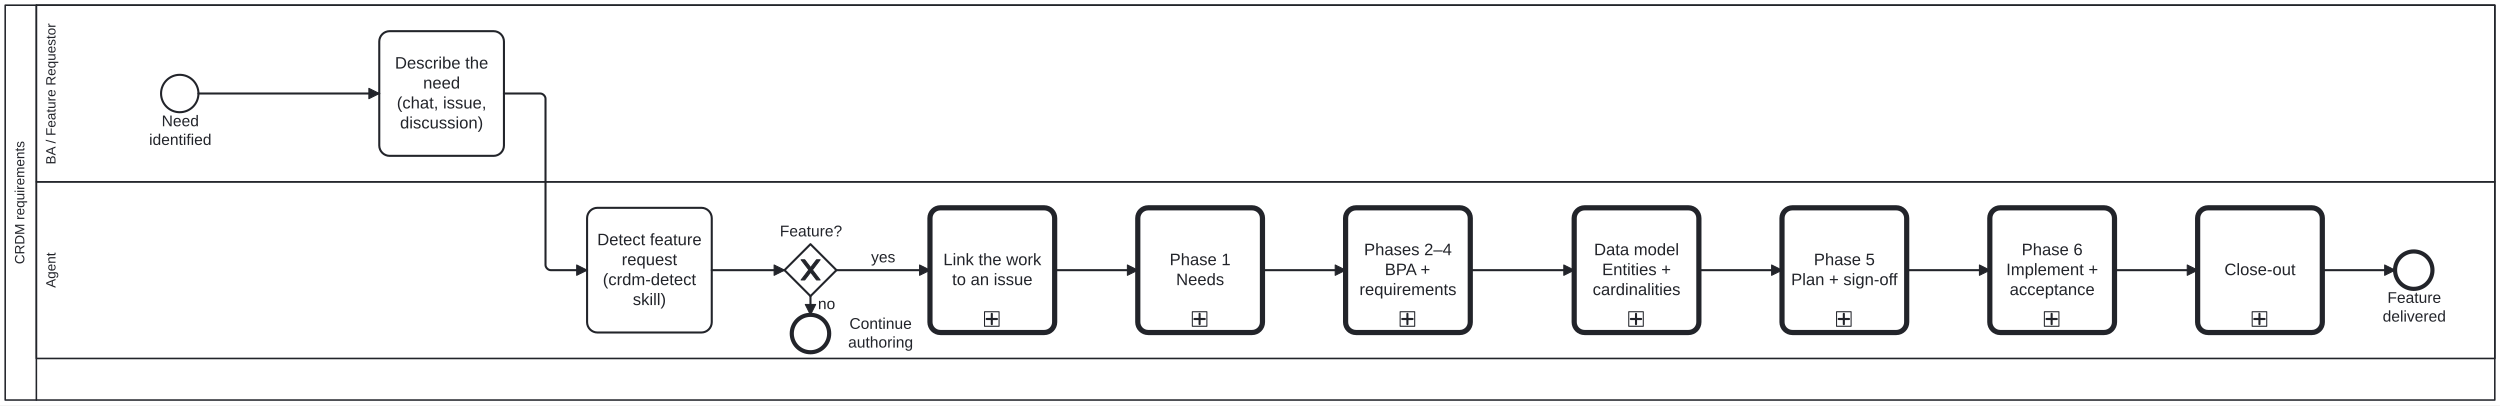
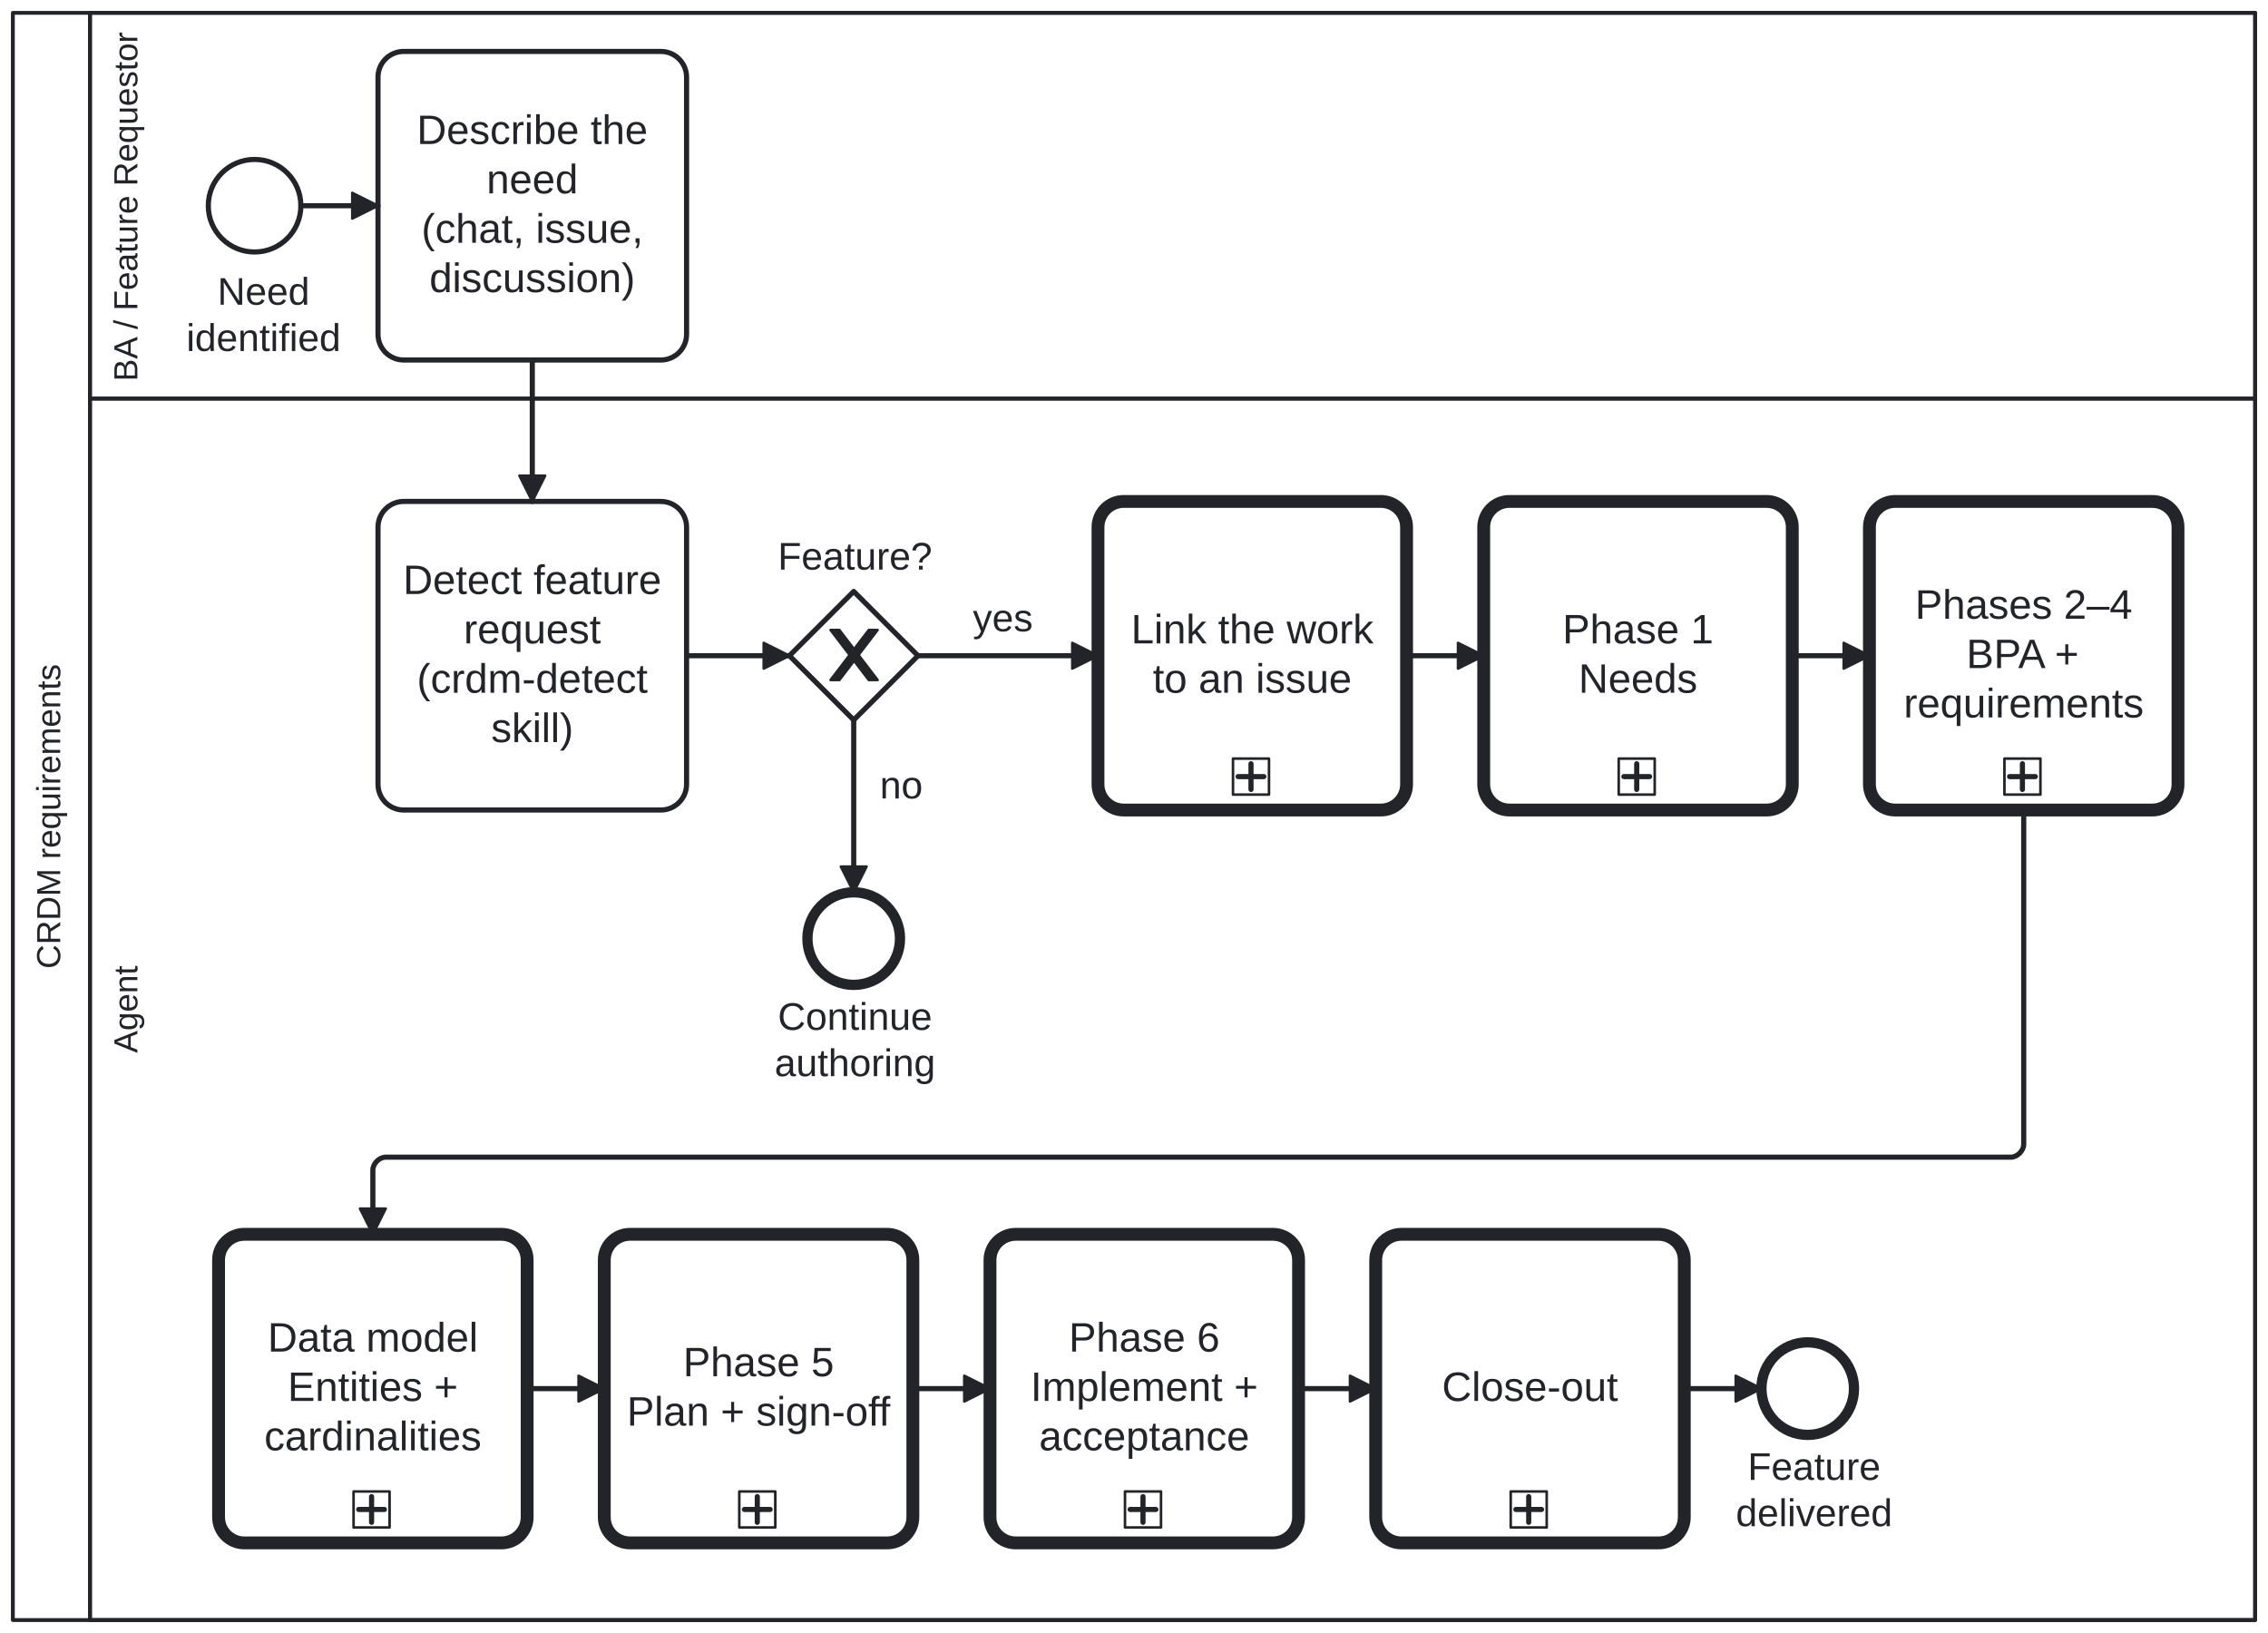
- <svg xmlns="http://www.w3.org/2000/svg" width="100%" style="max-width:100%;height:auto" viewBox="155 75 2406 390" version="1.1">
-   <rect x="155" y="75" width="2406" height="390" fill="#ffffff" />
+ <svg xmlns="http://www.w3.org/2000/svg" width="100%" style="max-width:100%;height:auto" viewBox="155 75 882 635" version="1.1">
+   <rect x="155" y="75" width="882" height="635" fill="#ffffff" />
  <g class="djs-group">
    <g class="djs-element djs-shape" data-element-id="Participant_Process_CRDM" style="display: block;" transform="matrix(1 0 0 1 160 80)">
      <g class="djs-visual">
-         <rect x="0" y="0" width="2396" height="380" rx="0" ry="0" style="stroke-linecap: round; stroke-linejoin: round; stroke: rgb(34, 36, 42); stroke-width: 1.5px; fill: white; fill-opacity: 0.95;" />
-         <path style="fill: none; stroke-linecap: round; stroke-linejoin: round; stroke: rgb(34, 36, 42); stroke-width: 1.5px;" d="M30,0L30,380" />
-         <text lineHeight="1.05" class="djs-label" transform="matrix(-1.83697e-16 -1 1 -1.83697e-16 0 380)" style="font-family: Arial, sans-serif; font-size: 13px; font-weight: normal; fill: rgb(34, 36, 42);">
-           <tspan x="130.764" y="18.413">CRDM requirements</tspan>
+         <rect x="0" y="0" width="872" height="625" rx="0" ry="0" style="stroke-linecap: round; stroke-linejoin: round; stroke: rgb(34, 36, 42); stroke-width: 1.5px; fill: white; fill-opacity: 0.95;" />
+         <path style="fill: none; stroke-linecap: round; stroke-linejoin: round; stroke: rgb(34, 36, 42); stroke-width: 1.5px;" d="M30,0L30,625" />
+         <text lineHeight="1.05" class="djs-label" transform="matrix(-1.83697e-16 -1 1 -1.83697e-16 0 625)" style="font-family: Arial, sans-serif; font-size: 13px; font-weight: normal; fill: rgb(34, 36, 42);">
+           <tspan x="253.264" y="18.413">CRDM requirements</tspan>
        </text>
      </g>
-       <rect class="djs-hit djs-hit-all" x="0" y="0" width="2396" height="380" style="fill: none; stroke-opacity: 0; stroke: white; stroke-width: 15px;" />
+       <rect class="djs-hit djs-hit-all" x="0" y="0" width="872" height="625" style="fill: none; stroke-opacity: 0; stroke: white; stroke-width: 15px;" />
    </g>
    <g class="djs-children">
      <g class="djs-group">
-         <g class="djs-element djs-shape" data-element-id="Lane_Agent" style="display: block;" transform="matrix(1 0 0 1 190 250)">
-           <g class="djs-visual">
-             <rect x="0" y="0" width="2366" height="170" rx="0" ry="0" style="stroke-linecap: round; stroke-linejoin: round; stroke: rgb(34, 36, 42); stroke-width: 1.5px; fill: white; fill-opacity: 0.25;" />
-             <text lineHeight="1.05" class="djs-label" transform="matrix(-1.83697e-16 -1 1 -1.83697e-16 0 170)" style="font-family: Arial, sans-serif; font-size: 13px; font-weight: normal; fill: rgb(34, 36, 42);">
-               <tspan x="68.014" y="18.413">Agent</tspan>
-             </text>
-           </g>
-           <rect class="djs-hit djs-hit-all" x="0" y="0" width="2366" height="170" style="fill: none; stroke-opacity: 0; stroke: white; stroke-width: 15px;" />
+         <g class="djs-element djs-shape" data-element-id="Lane_Agent" style="display: block;" transform="matrix(1 0 0 1 190 230)">
+           <g class="djs-visual">
+             <rect x="0" y="0" width="842" height="475" rx="0" ry="0" style="stroke-linecap: round; stroke-linejoin: round; stroke: rgb(34, 36, 42); stroke-width: 1.5px; fill: white; fill-opacity: 0.25;" />
+             <text lineHeight="1.05" class="djs-label" transform="matrix(-1.83697e-16 -1 1 -1.83697e-16 0 475)" style="font-family: Arial, sans-serif; font-size: 13px; font-weight: normal; fill: rgb(34, 36, 42);">
+               <tspan x="220.514" y="18.413">Agent</tspan>
+             </text>
+           </g>
+           <rect class="djs-hit djs-hit-all" x="0" y="0" width="842" height="475" style="fill: none; stroke-opacity: 0; stroke: white; stroke-width: 15px;" />
        </g>
      </g>
      <g class="djs-group">
        <g class="djs-element djs-shape" data-element-id="Lane_BA" style="display: block;" transform="matrix(1 0 0 1 190 80)">
          <g class="djs-visual">
-             <rect x="0" y="0" width="2366" height="170" rx="0" ry="0" style="stroke-linecap: round; stroke-linejoin: round; stroke: rgb(34, 36, 42); stroke-width: 1.5px; fill: white; fill-opacity: 0.25;" />
-             <text lineHeight="1.05" class="djs-label" transform="matrix(-1.83697e-16 -1 1 -1.83697e-16 0 170)" style="font-family: Arial, sans-serif; font-size: 13px; font-weight: normal; fill: rgb(34, 36, 42);">
-               <tspan x="16.715" y="18.413">BA / Feature Requestor</tspan>
-             </text>
-           </g>
-           <rect class="djs-hit djs-hit-all" x="0" y="0" width="2366" height="170" style="fill: none; stroke-opacity: 0; stroke: white; stroke-width: 15px;" />
-         </g>
-       </g>
-       <g class="djs-group">
-         <g class="djs-element djs-shape" data-element-id="Start_BA" style="display: block;" transform="matrix(1 0 0 1 310 147)">
+             <rect x="0" y="0" width="842" height="150" rx="0" ry="0" style="stroke-linecap: round; stroke-linejoin: round; stroke: rgb(34, 36, 42); stroke-width: 1.5px; fill: white; fill-opacity: 0.25;" />
+             <text lineHeight="1.05" class="djs-label" transform="matrix(-1.83697e-16 -1 1 -1.83697e-16 0 150)" style="font-family: Arial, sans-serif; font-size: 13px; font-weight: normal; fill: rgb(34, 36, 42);">
+               <tspan x="6.715" y="18.413">BA / Feature Requestor</tspan>
+             </text>
+           </g>
+           <rect class="djs-hit djs-hit-all" x="0" y="0" width="842" height="150" style="fill: none; stroke-opacity: 0; stroke: white; stroke-width: 15px;" />
+         </g>
+       </g>
+       <g class="djs-group">
+         <g class="djs-element djs-shape" data-element-id="Start_BA" style="display: block;" transform="matrix(1 0 0 1 236 137)">
          <g class="djs-visual">
            <circle cx="18" cy="18" r="18" style="stroke-linecap: round; stroke-linejoin: round; stroke: rgb(34, 36, 42); stroke-width: 2px; fill: white; fill-opacity: 0.95;" />
          </g>
          <rect class="djs-hit djs-hit-all" x="0" y="0" width="36" height="36" style="fill: none; stroke-opacity: 0; stroke: white; stroke-width: 15px;" />
        </g>
      </g>
      <g class="djs-group">
-         <g class="djs-element djs-shape" data-element-id="Start_BA_label" style="display: block;" transform="matrix(1 0 0 1 298 183)">
+         <g class="djs-element djs-shape" data-element-id="Start_BA_label" style="display: block;" transform="matrix(1 0 0 1 227 180)">
          <g class="djs-visual">
            <text lineHeight="1.2" class="djs-label" style="font-family: Arial, sans-serif; font-size: 15px; font-weight: normal; fill: rgb(34, 36, 42);">
              <tspan x="12.57" y="13.5">Need </tspan>
              <tspan x="0.478" y="31.5">identified</tspan>
            </text>
          </g>
          <rect class="djs-hit djs-hit-all" x="0" y="0" width="61" height="36" style="fill: none; stroke-opacity: 0; stroke: white; stroke-width: 15px;" />
        </g>
      </g>
      <g class="djs-group">
-         <g class="djs-element djs-shape" data-element-id="BA_Submit" style="display: block;" transform="matrix(1 0 0 1 520 105)">
+         <g class="djs-element djs-shape" data-element-id="BA_Submit" style="display: block;" transform="matrix(1 0 0 1 302 95)">
          <g class="djs-visual">
            <rect x="0" y="0" width="120" height="120" rx="10" ry="10" style="stroke-linecap: round; stroke-linejoin: round; stroke: rgb(34, 36, 42); stroke-width: 2px; fill: white; fill-opacity: 0.95;" />
            <text lineHeight="1.2" class="djs-label" style="font-family: Arial, sans-serif; font-size: 16px; font-weight: normal; fill: rgb(34, 36, 42);">
              <tspan x="15.09" y="36">Describe the </tspan>
              <tspan x="42.203" y="55.2">need</tspan>
              <tspan x="16.871" y="74.4">(chat, issue, </tspan>
              <tspan x="19.984" y="93.6">discussion)</tspan>
            </text>
          </g>
          <rect class="djs-hit djs-hit-all" x="0" y="0" width="120" height="120" style="fill: none; stroke-opacity: 0; stroke: white; stroke-width: 15px;" />
        </g>
      </g>
      <g class="djs-group">
-         <g class="djs-element djs-shape" data-element-id="A_Detect" style="display: block;" transform="matrix(1 0 0 1 720 275)">
+         <g class="djs-element djs-shape" data-element-id="A_Detect" style="display: block;" transform="matrix(1 0 0 1 302 270)">
          <g class="djs-visual">
            <rect x="0" y="0" width="120" height="120" rx="10" ry="10" style="stroke-linecap: round; stroke-linejoin: round; stroke: rgb(34, 36, 42); stroke-width: 2px; fill: white; fill-opacity: 0.95;" />
            <text lineHeight="1.2" class="djs-label" style="font-family: Arial, sans-serif; font-size: 16px; font-weight: normal; fill: rgb(34, 36, 42);">
              <tspan x="9.75" y="36">Detect feature</tspan>
              <tspan x="33.316" y="55.2">request</tspan>
              <tspan x="15.102" y="74.4">(crdm-detect </tspan>
              <tspan x="44.004" y="93.6">skill)</tspan>
            </text>
          </g>
          <rect class="djs-hit djs-hit-all" x="0" y="0" width="120" height="120" style="fill: none; stroke-opacity: 0; stroke: white; stroke-width: 15px;" />
        </g>
      </g>
      <g class="djs-group">
-         <g class="djs-element djs-shape" data-element-id="GW_Feature" style="display: block;" transform="matrix(1 0 0 1 910 310)">
+         <g class="djs-element djs-shape" data-element-id="GW_Feature" style="display: block;" transform="matrix(1 0 0 1 462 305)">
          <g class="djs-visual">
            <polygon points="25,0 50,25 25,50 0,25" style="stroke-linecap: round; stroke-linejoin: round; stroke: rgb(34, 36, 42); stroke-width: 2px; fill: white; fill-opacity: 0.95;" />
            <path d="m 16,15 7.429,9.714 -7.429,9.714 3.429,0 5.714,-7.464 5.714,7.464 3.429,0 -7.429,-9.714 7.429,-9.714 -3.429,0 -5.714,7.464 -5.714,-7.464 -3.429,0 z" style="fill: rgb(34, 36, 42); stroke-linecap: round; stroke-linejoin: round; stroke: rgb(34, 36, 42); stroke-width: 1px;" />
          </g>
          <rect class="djs-hit djs-hit-all" x="0" y="0" width="50" height="50" style="fill: none; stroke-opacity: 0; stroke: white; stroke-width: 15px;" />
        </g>
      </g>
      <g class="djs-group">
-         <g class="djs-element djs-shape" data-element-id="GW_Feature_label" style="display: block;" transform="matrix(1 0 0 1 905 289)">
+         <g class="djs-element djs-shape" data-element-id="GW_Feature_label" style="display: block;" transform="matrix(1 0 0 1 457 283)">
          <g class="djs-visual">
            <text lineHeight="1.2" class="djs-label" style="font-family: Arial, sans-serif; font-size: 15px; font-weight: normal; fill: rgb(34, 36, 42);">
              <tspan x="0.482" y="13.5">Feature?</tspan>
            </text>
          </g>
          <rect class="djs-hit djs-hit-all" x="0" y="0" width="61" height="18" style="fill: none; stroke-opacity: 0; stroke: white; stroke-width: 15px;" />
        </g>
      </g>
      <g class="djs-group">
-         <g class="djs-element djs-shape" data-element-id="End_Content" style="display: block;" transform="matrix(1 0 0 1 917 378)">
+         <g class="djs-element djs-shape" data-element-id="End_Content" style="display: block;" transform="matrix(1 0 0 1 469 422)">
          <g class="djs-visual">
            <circle cx="18" cy="18" r="18" style="stroke-linecap: round; stroke-linejoin: round; stroke: rgb(34, 36, 42); stroke-width: 4px; fill: white; fill-opacity: 0.95;" />
          </g>
          <rect class="djs-hit djs-hit-all" x="0" y="0" width="36" height="36" style="fill: none; stroke-opacity: 0; stroke: white; stroke-width: 15px;" />
        </g>
      </g>
      <g class="djs-group">
-         <g class="djs-element djs-shape" data-element-id="End_Content_label" style="display: block;" transform="matrix(1 0 0 1 971 378)">
+         <g class="djs-element djs-shape" data-element-id="End_Content_label" style="display: block;" transform="matrix(1 0 0 1 456 462)">
          <g class="djs-visual">
            <text lineHeight="1.2" class="djs-label" style="font-family: Arial, sans-serif; font-size: 15px; font-weight: normal; fill: rgb(34, 36, 42);">
              <tspan x="1.478" y="13.5">Continue</tspan>
              <tspan x="0.226" y="31.5">authoring</tspan>
            </text>
          </g>
          <rect class="djs-hit djs-hit-all" x="0" y="0" width="63" height="36" style="fill: none; stroke-opacity: 0; stroke: white; stroke-width: 15px;" />
        </g>
      </g>
      <g class="djs-group">
        <a class="fa-subprocess-link" href="crdm-issue-linking.svg" target="_top">
-           <g class="djs-element djs-shape" data-element-id="Call_Issue" style="display: block;" transform="matrix(1 0 0 1 1050 275)">
+           <g class="djs-element djs-shape" data-element-id="Call_Issue" style="display: block;" transform="matrix(1 0 0 1 582 270)">
            <g class="djs-visual">
              <rect x="0" y="0" width="120" height="120" rx="10" ry="10" style="stroke-linecap: round; stroke-linejoin: round; stroke: rgb(34, 36, 42); stroke-width: 5px; fill: white; fill-opacity: 0.95;" />
              <text lineHeight="1.2" class="djs-label" style="font-family: Arial, sans-serif; font-size: 16px; font-weight: normal; fill: rgb(34, 36, 42);">
                <tspan x="12.867" y="55.2">Link the work</tspan>
                <tspan x="21.309" y="74.4">to an issue</tspan>
              </text>
              <rect x="0" y="0" width="14" height="14" rx="0" ry="0" style="stroke-linecap: round; stroke-linejoin: round; stroke: rgb(34, 36, 42); stroke-width: 1px; fill: white;" transform="matrix(1 0 0 1 52.5 100)" />
              <path data-marker="sub-process" d="m52.5,100 m 7,2 l 0,10 m -5,-5 l 10,0" style="fill: white; stroke-linecap: round; stroke-linejoin: round; stroke: rgb(34, 36, 42); stroke-width: 2px;" />
            </g>
            <rect class="djs-hit djs-hit-all" x="0" y="0" width="120" height="120" style="fill: none; stroke-opacity: 0; stroke: white; stroke-width: 15px;" />
          </g>
        </a>
      </g>
      <g class="djs-group">
        <a class="fa-subprocess-link" href="crdm-needs.svg" target="_top">
-           <g class="djs-element djs-shape" data-element-id="Call_Needs" style="display: block;" transform="matrix(1 0 0 1 1250 275)">
+           <g class="djs-element djs-shape" data-element-id="Call_Needs" style="display: block;" transform="matrix(1 0 0 1 732 270)">
            <g class="djs-visual">
              <rect x="0" y="0" width="120" height="120" rx="10" ry="10" style="stroke-linecap: round; stroke-linejoin: round; stroke: rgb(34, 36, 42); stroke-width: 5px; fill: white; fill-opacity: 0.95;" />
              <text lineHeight="1.2" class="djs-label" style="font-family: Arial, sans-serif; font-size: 16px; font-weight: normal; fill: rgb(34, 36, 42);">
                <tspan x="30.645" y="55.2">Phase 1</tspan>
                <tspan x="36.875" y="74.4">Needs</tspan>
              </text>
              <rect x="0" y="0" width="14" height="14" rx="0" ry="0" style="stroke-linecap: round; stroke-linejoin: round; stroke: rgb(34, 36, 42); stroke-width: 1px; fill: white;" transform="matrix(1 0 0 1 52.5 100)" />
              <path data-marker="sub-process" d="m52.5,100 m 7,2 l 0,10 m -5,-5 l 10,0" style="fill: white; stroke-linecap: round; stroke-linejoin: round; stroke: rgb(34, 36, 42); stroke-width: 2px;" />
            </g>
            <rect class="djs-hit djs-hit-all" x="0" y="0" width="120" height="120" style="fill: none; stroke-opacity: 0; stroke: white; stroke-width: 15px;" />
          </g>
        </a>
      </g>
      <g class="djs-group">
        <a class="fa-subprocess-link" href="crdm-requirements-definition.svg" target="_top">
-           <g class="djs-element djs-shape" data-element-id="Call_Requirements" style="display: block;" transform="matrix(1 0 0 1 1450 275)">
+           <g class="djs-element djs-shape" data-element-id="Call_Requirements" style="display: block;" transform="matrix(1 0 0 1 882 270)">
            <g class="djs-visual">
              <rect x="0" y="0" width="120" height="120" rx="10" ry="10" style="stroke-linecap: round; stroke-linejoin: round; stroke: rgb(34, 36, 42); stroke-width: 5px; fill: white; fill-opacity: 0.95;" />
              <text lineHeight="1.2" class="djs-label" style="font-family: Arial, sans-serif; font-size: 16px; font-weight: normal; fill: rgb(34, 36, 42);">
                <tspan x="17.746" y="45.6">Phases 2–4</tspan>
                <tspan x="37.691" y="64.8">BPA + </tspan>
                <tspan x="13.312" y="84">requirements</tspan>
              </text>
              <rect x="0" y="0" width="14" height="14" rx="0" ry="0" style="stroke-linecap: round; stroke-linejoin: round; stroke: rgb(34, 36, 42); stroke-width: 1px; fill: white;" transform="matrix(1 0 0 1 52.5 100)" />
              <path data-marker="sub-process" d="m52.5,100 m 7,2 l 0,10 m -5,-5 l 10,0" style="fill: white; stroke-linecap: round; stroke-linejoin: round; stroke: rgb(34, 36, 42); stroke-width: 2px;" />
            </g>
            <rect class="djs-hit djs-hit-all" x="0" y="0" width="120" height="120" style="fill: none; stroke-opacity: 0; stroke: white; stroke-width: 15px;" />
          </g>
        </a>
      </g>
      <g class="djs-group">
        <a class="fa-subprocess-link" href="crdm-data-model.svg" target="_top">
-           <g class="djs-element djs-shape" data-element-id="Call_DataModel" style="display: block;" transform="matrix(1 0 0 1 1670 275)">
+           <g class="djs-element djs-shape" data-element-id="Call_DataModel" style="display: block;" transform="matrix(1 0 0 1 240 555)">
            <g class="djs-visual">
              <rect x="0" y="0" width="120" height="120" rx="10" ry="10" style="stroke-linecap: round; stroke-linejoin: round; stroke: rgb(34, 36, 42); stroke-width: 5px; fill: white; fill-opacity: 0.95;" />
              <text lineHeight="1.2" class="djs-label" style="font-family: Arial, sans-serif; font-size: 16px; font-weight: normal; fill: rgb(34, 36, 42);">
                <tspan x="19.09" y="45.6">Data model</tspan>
                <tspan x="26.871" y="64.8">Entities + </tspan>
                <tspan x="17.758" y="84">cardinalities</tspan>
              </text>
              <rect x="0" y="0" width="14" height="14" rx="0" ry="0" style="stroke-linecap: round; stroke-linejoin: round; stroke: rgb(34, 36, 42); stroke-width: 1px; fill: white;" transform="matrix(1 0 0 1 52.5 100)" />
              <path data-marker="sub-process" d="m52.5,100 m 7,2 l 0,10 m -5,-5 l 10,0" style="fill: white; stroke-linecap: round; stroke-linejoin: round; stroke: rgb(34, 36, 42); stroke-width: 2px;" />
            </g>
            <rect class="djs-hit djs-hit-all" x="0" y="0" width="120" height="120" style="fill: none; stroke-opacity: 0; stroke: white; stroke-width: 15px;" />
          </g>
        </a>
      </g>
      <g class="djs-group">
        <a class="fa-subprocess-link" href="crdm-signoff.svg" target="_top">
-           <g class="djs-element djs-shape" data-element-id="Call_Signoff" style="display: block;" transform="matrix(1 0 0 1 1870 275)">
+           <g class="djs-element djs-shape" data-element-id="Call_Signoff" style="display: block;" transform="matrix(1 0 0 1 390 555)">
            <g class="djs-visual">
              <rect x="0" y="0" width="120" height="120" rx="10" ry="10" style="stroke-linecap: round; stroke-linejoin: round; stroke: rgb(34, 36, 42); stroke-width: 5px; fill: white; fill-opacity: 0.95;" />
              <text lineHeight="1.2" class="djs-label" style="font-family: Arial, sans-serif; font-size: 16px; font-weight: normal; fill: rgb(34, 36, 42);">
                <tspan x="30.645" y="55.2">Phase 5</tspan>
                <tspan x="8.781" y="74.4">Plan + sign-off</tspan>
              </text>
              <rect x="0" y="0" width="14" height="14" rx="0" ry="0" style="stroke-linecap: round; stroke-linejoin: round; stroke: rgb(34, 36, 42); stroke-width: 1px; fill: white;" transform="matrix(1 0 0 1 52.5 100)" />
              <path data-marker="sub-process" d="m52.5,100 m 7,2 l 0,10 m -5,-5 l 10,0" style="fill: white; stroke-linecap: round; stroke-linejoin: round; stroke: rgb(34, 36, 42); stroke-width: 2px;" />
            </g>
            <rect class="djs-hit djs-hit-all" x="0" y="0" width="120" height="120" style="fill: none; stroke-opacity: 0; stroke: white; stroke-width: 15px;" />
          </g>
        </a>
      </g>
      <g class="djs-group">
        <a class="fa-subprocess-link" href="crdm-deliver.svg" target="_top">
-           <g class="djs-element djs-shape" data-element-id="Call_Deliver" style="display: block;" transform="matrix(1 0 0 1 2070 275)">
+           <g class="djs-element djs-shape" data-element-id="Call_Deliver" style="display: block;" transform="matrix(1 0 0 1 540 555)">
            <g class="djs-visual">
              <rect x="0" y="0" width="120" height="120" rx="10" ry="10" style="stroke-linecap: round; stroke-linejoin: round; stroke: rgb(34, 36, 42); stroke-width: 5px; fill: white; fill-opacity: 0.95;" />
              <text lineHeight="1.2" class="djs-label" style="font-family: Arial, sans-serif; font-size: 16px; font-weight: normal; fill: rgb(34, 36, 42);">
                <tspan x="30.645" y="45.6">Phase 6</tspan>
                <tspan x="15.758" y="64.8">Implement + </tspan>
                <tspan x="19.082" y="84">acceptance</tspan>
              </text>
              <rect x="0" y="0" width="14" height="14" rx="0" ry="0" style="stroke-linecap: round; stroke-linejoin: round; stroke: rgb(34, 36, 42); stroke-width: 1px; fill: white;" transform="matrix(1 0 0 1 52.5 100)" />
              <path data-marker="sub-process" d="m52.5,100 m 7,2 l 0,10 m -5,-5 l 10,0" style="fill: white; stroke-linecap: round; stroke-linejoin: round; stroke: rgb(34, 36, 42); stroke-width: 2px;" />
            </g>
            <rect class="djs-hit djs-hit-all" x="0" y="0" width="120" height="120" style="fill: none; stroke-opacity: 0; stroke: white; stroke-width: 15px;" />
          </g>
        </a>
      </g>
      <g class="djs-group">
        <a class="fa-subprocess-link" href="crdm-close.svg" target="_top">
-           <g class="djs-element djs-shape" data-element-id="Call_Close" style="display: block;" transform="matrix(1 0 0 1 2270 275)">
+           <g class="djs-element djs-shape" data-element-id="Call_Close" style="display: block;" transform="matrix(1 0 0 1 690 555)">
            <g class="djs-visual">
              <rect x="0" y="0" width="120" height="120" rx="10" ry="10" style="stroke-linecap: round; stroke-linejoin: round; stroke: rgb(34, 36, 42); stroke-width: 5px; fill: white; fill-opacity: 0.95;" />
              <text lineHeight="1.2" class="djs-label" style="font-family: Arial, sans-serif; font-size: 16px; font-weight: normal; fill: rgb(34, 36, 42);">
                <tspan x="25.762" y="64.8">Close-out</tspan>
              </text>
              <rect x="0" y="0" width="14" height="14" rx="0" ry="0" style="stroke-linecap: round; stroke-linejoin: round; stroke: rgb(34, 36, 42); stroke-width: 1px; fill: white;" transform="matrix(1 0 0 1 52.5 100)" />
              <path data-marker="sub-process" d="m52.5,100 m 7,2 l 0,10 m -5,-5 l 10,0" style="fill: white; stroke-linecap: round; stroke-linejoin: round; stroke: rgb(34, 36, 42); stroke-width: 2px;" />
            </g>
            <rect class="djs-hit djs-hit-all" x="0" y="0" width="120" height="120" style="fill: none; stroke-opacity: 0; stroke: white; stroke-width: 15px;" />
          </g>
        </a>
      </g>
      <g class="djs-group">
-         <g class="djs-element djs-shape" data-element-id="End_CRDM" style="display: block;" transform="matrix(1 0 0 1 2460 317)">
+         <g class="djs-element djs-shape" data-element-id="End_CRDM" style="display: block;" transform="matrix(1 0 0 1 840 597)">
          <g class="djs-visual">
            <circle cx="18" cy="18" r="18" style="stroke-linecap: round; stroke-linejoin: round; stroke: rgb(34, 36, 42); stroke-width: 4px; fill: white; fill-opacity: 0.95;" />
          </g>
          <rect class="djs-hit djs-hit-all" x="0" y="0" width="36" height="36" style="fill: none; stroke-opacity: 0; stroke: white; stroke-width: 15px;" />
        </g>
      </g>
      <g class="djs-group">
-         <g class="djs-element djs-shape" data-element-id="End_CRDM_label" style="display: block;" transform="matrix(1 0 0 1 2448 353)">
+         <g class="djs-element djs-shape" data-element-id="End_CRDM_label" style="display: block;" transform="matrix(1 0 0 1 830 637)">
          <g class="djs-visual">
            <text lineHeight="1.2" class="djs-label" style="font-family: Arial, sans-serif; font-size: 15px; font-weight: normal; fill: rgb(34, 36, 42);">
              <tspan x="4.653" y="13.5">Feature </tspan>
              <tspan x="0.064" y="31.5">delivered</tspan>
            </text>
          </g>
          <rect class="djs-hit djs-hit-all" x="0" y="0" width="61" height="36" style="fill: none; stroke-opacity: 0; stroke: white; stroke-width: 15px;" />
        </g>
      </g>
      <g class="djs-group">
        <g class="djs-element djs-connection" data-element-id="SF_Process_CRDM_1" style="display: block;">
          <g class="djs-visual">
            <defs>
              <marker id="bpmn-marker-1" viewBox="0 0 20 20" refX="11" refY="10" markerWidth="10" markerHeight="10" orient="auto">
                <path d="M 1 5 L 11 10 L 1 15 Z" style="stroke-linecap: round; stroke-linejoin: round; stroke: rgb(34, 36, 42); stroke-width: 1px; fill: rgb(34, 36, 42);" />
              </marker>
            </defs>
-             <path data-corner-radius="5" style="fill: none; stroke-linecap: round; stroke-linejoin: round; stroke: rgb(34, 36, 42); stroke-width: 2px; marker-end: url('#bpmn-marker-1');" d="M346,165L520,165" />
-           </g>
-           <path d="M346,165L520,165" class="djs-hit djs-hit-stroke" style="fill: none; stroke-opacity: 0; stroke: white; stroke-width: 15px;" />
+             <path data-corner-radius="5" style="fill: none; stroke-linecap: round; stroke-linejoin: round; stroke: rgb(34, 36, 42); stroke-width: 2px; marker-end: url('#bpmn-marker-1');" d="M272,155L302,155" />
+           </g>
+           <path d="M272,155L302,155" class="djs-hit djs-hit-stroke" style="fill: none; stroke-opacity: 0; stroke: white; stroke-width: 15px;" />
        </g>
      </g>
      <g class="djs-group">
        <g class="djs-element djs-connection" data-element-id="SF_Process_CRDM_2" style="display: block;">
          <g class="djs-visual">
            <defs>
              <marker id="bpmn-marker-2" viewBox="0 0 20 20" refX="11" refY="10" markerWidth="10" markerHeight="10" orient="auto">
                <path d="M 1 5 L 11 10 L 1 15 Z" style="stroke-linecap: round; stroke-linejoin: round; stroke: rgb(34, 36, 42); stroke-width: 1px; fill: rgb(34, 36, 42);" />
              </marker>
            </defs>
-             <path data-corner-radius="5" style="fill: none; stroke-linecap: round; stroke-linejoin: round; stroke: rgb(34, 36, 42); stroke-width: 2px; marker-end: url('#bpmn-marker-2');" d="M640,165L675,165C677.5,165,680,167.5,680,170L680,330C680,332.5,682.5,335,685,335L720,335" />
-           </g>
-           <path d="M640,165L680,165L680,335L720,335" class="djs-hit djs-hit-stroke" style="fill: none; stroke-opacity: 0; stroke: white; stroke-width: 15px;" />
+             <path data-corner-radius="5" style="fill: none; stroke-linecap: round; stroke-linejoin: round; stroke: rgb(34, 36, 42); stroke-width: 2px; marker-end: url('#bpmn-marker-2');" d="M362,215L362,270" />
+           </g>
+           <path d="M362,215L362,270" class="djs-hit djs-hit-stroke" style="fill: none; stroke-opacity: 0; stroke: white; stroke-width: 15px;" />
        </g>
      </g>
      <g class="djs-group">
        <g class="djs-element djs-connection" data-element-id="SF_Process_CRDM_3" style="display: block;">
          <g class="djs-visual">
            <defs>
              <marker id="bpmn-marker-3" viewBox="0 0 20 20" refX="11" refY="10" markerWidth="10" markerHeight="10" orient="auto">
                <path d="M 1 5 L 11 10 L 1 15 Z" style="stroke-linecap: round; stroke-linejoin: round; stroke: rgb(34, 36, 42); stroke-width: 1px; fill: rgb(34, 36, 42);" />
              </marker>
            </defs>
-             <path data-corner-radius="5" style="fill: none; stroke-linecap: round; stroke-linejoin: round; stroke: rgb(34, 36, 42); stroke-width: 2px; marker-end: url('#bpmn-marker-3');" d="M840,335L910,335" />
-           </g>
-           <path d="M840,335L910,335" class="djs-hit djs-hit-stroke" style="fill: none; stroke-opacity: 0; stroke: white; stroke-width: 15px;" />
+             <path data-corner-radius="5" style="fill: none; stroke-linecap: round; stroke-linejoin: round; stroke: rgb(34, 36, 42); stroke-width: 2px; marker-end: url('#bpmn-marker-3');" d="M422,330L462,330" />
+           </g>
+           <path d="M422,330L462,330" class="djs-hit djs-hit-stroke" style="fill: none; stroke-opacity: 0; stroke: white; stroke-width: 15px;" />
        </g>
      </g>
      <g class="djs-group">
        <g class="djs-element djs-connection" data-element-id="SF_Process_CRDM_4" style="display: block;">
          <g class="djs-visual">
            <defs>
              <marker id="bpmn-marker-4" viewBox="0 0 20 20" refX="11" refY="10" markerWidth="10" markerHeight="10" orient="auto">
                <path d="M 1 5 L 11 10 L 1 15 Z" style="stroke-linecap: round; stroke-linejoin: round; stroke: rgb(34, 36, 42); stroke-width: 1px; fill: rgb(34, 36, 42);" />
              </marker>
            </defs>
-             <path data-corner-radius="5" style="fill: none; stroke-linecap: round; stroke-linejoin: round; stroke: rgb(34, 36, 42); stroke-width: 2px; marker-end: url('#bpmn-marker-4');" d="M935,360L935,378" />
-           </g>
-           <path d="M935,360L935,378" class="djs-hit djs-hit-stroke" style="fill: none; stroke-opacity: 0; stroke: white; stroke-width: 15px;" />
-         </g>
-       </g>
-       <g class="djs-group">
-         <g class="djs-element djs-shape" data-element-id="SF_Process_CRDM_4_label" style="display: block;" transform="matrix(1 0 0 1 942 359)">
+             <path data-corner-radius="5" style="fill: none; stroke-linecap: round; stroke-linejoin: round; stroke: rgb(34, 36, 42); stroke-width: 2px; marker-end: url('#bpmn-marker-4');" d="M487,355L487,422" />
+           </g>
+           <path d="M487,355L487,422" class="djs-hit djs-hit-stroke" style="fill: none; stroke-opacity: 0; stroke: white; stroke-width: 15px;" />
+         </g>
+       </g>
+       <g class="djs-group">
+         <g class="djs-element djs-shape" data-element-id="SF_Process_CRDM_4_label" style="display: block;" transform="matrix(1 0 0 1 497 372)">
          <g class="djs-visual">
            <text lineHeight="1.2" class="djs-label" style="font-family: Arial, sans-serif; font-size: 15px; font-weight: normal; fill: rgb(34, 36, 42);">
              <tspan x="0.158" y="13.5">no</tspan>
            </text>
          </g>
          <rect class="djs-hit djs-hit-all" x="0" y="0" width="17" height="18" style="fill: none; stroke-opacity: 0; stroke: white; stroke-width: 15px;" />
        </g>
      </g>
      <g class="djs-group">
        <g class="djs-element djs-connection" data-element-id="SF_Process_CRDM_5" style="display: block;">
          <g class="djs-visual">
            <defs>
              <marker id="bpmn-marker-5" viewBox="0 0 20 20" refX="11" refY="10" markerWidth="10" markerHeight="10" orient="auto">
                <path d="M 1 5 L 11 10 L 1 15 Z" style="stroke-linecap: round; stroke-linejoin: round; stroke: rgb(34, 36, 42); stroke-width: 1px; fill: rgb(34, 36, 42);" />
              </marker>
            </defs>
-             <path data-corner-radius="5" style="fill: none; stroke-linecap: round; stroke-linejoin: round; stroke: rgb(34, 36, 42); stroke-width: 2px; marker-end: url('#bpmn-marker-5');" d="M960,335L1050,335" />
-           </g>
-           <path d="M960,335L1050,335" class="djs-hit djs-hit-stroke" style="fill: none; stroke-opacity: 0; stroke: white; stroke-width: 15px;" />
-         </g>
-       </g>
-       <g class="djs-group">
-         <g class="djs-element djs-shape" data-element-id="SF_Process_CRDM_5_label" style="display: block;" transform="matrix(1 0 0 1 993 314)">
+             <path data-corner-radius="5" style="fill: none; stroke-linecap: round; stroke-linejoin: round; stroke: rgb(34, 36, 42); stroke-width: 2px; marker-end: url('#bpmn-marker-5');" d="M512,330L582,330" />
+           </g>
+           <path d="M512,330L582,330" class="djs-hit djs-hit-stroke" style="fill: none; stroke-opacity: 0; stroke: white; stroke-width: 15px;" />
+         </g>
+       </g>
+       <g class="djs-group">
+         <g class="djs-element djs-shape" data-element-id="SF_Process_CRDM_5_label" style="display: block;" transform="matrix(1 0 0 1 533 307)">
          <g class="djs-visual">
            <text lineHeight="1.2" class="djs-label" style="font-family: Arial, sans-serif; font-size: 15px; font-weight: normal; fill: rgb(34, 36, 42);">
              <tspan x="0.329" y="13.5">yes</tspan>
            </text>
          </g>
          <rect class="djs-hit djs-hit-all" x="0" y="0" width="24" height="18" style="fill: none; stroke-opacity: 0; stroke: white; stroke-width: 15px;" />
        </g>
      </g>
      <g class="djs-group">
        <g class="djs-element djs-connection" data-element-id="SF_Process_CRDM_6" style="display: block;">
          <g class="djs-visual">
            <defs>
              <marker id="bpmn-marker-6" viewBox="0 0 20 20" refX="11" refY="10" markerWidth="10" markerHeight="10" orient="auto">
                <path d="M 1 5 L 11 10 L 1 15 Z" style="stroke-linecap: round; stroke-linejoin: round; stroke: rgb(34, 36, 42); stroke-width: 1px; fill: rgb(34, 36, 42);" />
              </marker>
            </defs>
-             <path data-corner-radius="5" style="fill: none; stroke-linecap: round; stroke-linejoin: round; stroke: rgb(34, 36, 42); stroke-width: 2px; marker-end: url('#bpmn-marker-6');" d="M1170,335L1250,335" />
-           </g>
-           <path d="M1170,335L1250,335" class="djs-hit djs-hit-stroke" style="fill: none; stroke-opacity: 0; stroke: white; stroke-width: 15px;" />
+             <path data-corner-radius="5" style="fill: none; stroke-linecap: round; stroke-linejoin: round; stroke: rgb(34, 36, 42); stroke-width: 2px; marker-end: url('#bpmn-marker-6');" d="M702,330L732,330" />
+           </g>
+           <path d="M702,330L732,330" class="djs-hit djs-hit-stroke" style="fill: none; stroke-opacity: 0; stroke: white; stroke-width: 15px;" />
        </g>
      </g>
      <g class="djs-group">
        <g class="djs-element djs-connection" data-element-id="SF_Process_CRDM_7" style="display: block;">
          <g class="djs-visual">
            <defs>
              <marker id="bpmn-marker-7" viewBox="0 0 20 20" refX="11" refY="10" markerWidth="10" markerHeight="10" orient="auto">
                <path d="M 1 5 L 11 10 L 1 15 Z" style="stroke-linecap: round; stroke-linejoin: round; stroke: rgb(34, 36, 42); stroke-width: 1px; fill: rgb(34, 36, 42);" />
              </marker>
            </defs>
-             <path data-corner-radius="5" style="fill: none; stroke-linecap: round; stroke-linejoin: round; stroke: rgb(34, 36, 42); stroke-width: 2px; marker-end: url('#bpmn-marker-7');" d="M1370,335L1450,335" />
-           </g>
-           <path d="M1370,335L1450,335" class="djs-hit djs-hit-stroke" style="fill: none; stroke-opacity: 0; stroke: white; stroke-width: 15px;" />
+             <path data-corner-radius="5" style="fill: none; stroke-linecap: round; stroke-linejoin: round; stroke: rgb(34, 36, 42); stroke-width: 2px; marker-end: url('#bpmn-marker-7');" d="M852,330L882,330" />
+           </g>
+           <path d="M852,330L882,330" class="djs-hit djs-hit-stroke" style="fill: none; stroke-opacity: 0; stroke: white; stroke-width: 15px;" />
        </g>
      </g>
      <g class="djs-group">
        <g class="djs-element djs-connection" data-element-id="SF_Process_CRDM_8" style="display: block;">
          <g class="djs-visual">
            <defs>
              <marker id="bpmn-marker-8" viewBox="0 0 20 20" refX="11" refY="10" markerWidth="10" markerHeight="10" orient="auto">
                <path d="M 1 5 L 11 10 L 1 15 Z" style="stroke-linecap: round; stroke-linejoin: round; stroke: rgb(34, 36, 42); stroke-width: 1px; fill: rgb(34, 36, 42);" />
              </marker>
            </defs>
-             <path data-corner-radius="5" style="fill: none; stroke-linecap: round; stroke-linejoin: round; stroke: rgb(34, 36, 42); stroke-width: 2px; marker-end: url('#bpmn-marker-8');" d="M1570,335L1670,335" />
-           </g>
-           <path d="M1570,335L1670,335" class="djs-hit djs-hit-stroke" style="fill: none; stroke-opacity: 0; stroke: white; stroke-width: 15px;" />
+             <path data-corner-radius="5" style="fill: none; stroke-linecap: round; stroke-linejoin: round; stroke: rgb(34, 36, 42); stroke-width: 2px; marker-end: url('#bpmn-marker-8');" d="M942,390L942,520C942,522.5,939.5,525,937,525L305,525C302.5,525,300,527.5,300,530L300,555" />
+           </g>
+           <path d="M942,390L942,525L300,525L300,555" class="djs-hit djs-hit-stroke" style="fill: none; stroke-opacity: 0; stroke: white; stroke-width: 15px;" />
        </g>
      </g>
      <g class="djs-group">
        <g class="djs-element djs-connection" data-element-id="SF_Process_CRDM_12" style="display: block;">
          <g class="djs-visual">
            <defs>
              <marker id="bpmn-marker-9" viewBox="0 0 20 20" refX="11" refY="10" markerWidth="10" markerHeight="10" orient="auto">
                <path d="M 1 5 L 11 10 L 1 15 Z" style="stroke-linecap: round; stroke-linejoin: round; stroke: rgb(34, 36, 42); stroke-width: 1px; fill: rgb(34, 36, 42);" />
              </marker>
            </defs>
-             <path data-corner-radius="5" style="fill: none; stroke-linecap: round; stroke-linejoin: round; stroke: rgb(34, 36, 42); stroke-width: 2px; marker-end: url('#bpmn-marker-9');" d="M1790,335L1870,335" />
-           </g>
-           <path d="M1790,335L1870,335" class="djs-hit djs-hit-stroke" style="fill: none; stroke-opacity: 0; stroke: white; stroke-width: 15px;" />
+             <path data-corner-radius="5" style="fill: none; stroke-linecap: round; stroke-linejoin: round; stroke: rgb(34, 36, 42); stroke-width: 2px; marker-end: url('#bpmn-marker-9');" d="M360,615L390,615" />
+           </g>
+           <path d="M360,615L390,615" class="djs-hit djs-hit-stroke" style="fill: none; stroke-opacity: 0; stroke: white; stroke-width: 15px;" />
        </g>
      </g>
      <g class="djs-group">
        <g class="djs-element djs-connection" data-element-id="SF_Process_CRDM_9" style="display: block;">
          <g class="djs-visual">
            <defs>
              <marker id="bpmn-marker-10" viewBox="0 0 20 20" refX="11" refY="10" markerWidth="10" markerHeight="10" orient="auto">
                <path d="M 1 5 L 11 10 L 1 15 Z" style="stroke-linecap: round; stroke-linejoin: round; stroke: rgb(34, 36, 42); stroke-width: 1px; fill: rgb(34, 36, 42);" />
              </marker>
            </defs>
-             <path data-corner-radius="5" style="fill: none; stroke-linecap: round; stroke-linejoin: round; stroke: rgb(34, 36, 42); stroke-width: 2px; marker-end: url('#bpmn-marker-10');" d="M1990,335L2070,335" />
-           </g>
-           <path d="M1990,335L2070,335" class="djs-hit djs-hit-stroke" style="fill: none; stroke-opacity: 0; stroke: white; stroke-width: 15px;" />
+             <path data-corner-radius="5" style="fill: none; stroke-linecap: round; stroke-linejoin: round; stroke: rgb(34, 36, 42); stroke-width: 2px; marker-end: url('#bpmn-marker-10');" d="M510,615L540,615" />
+           </g>
+           <path d="M510,615L540,615" class="djs-hit djs-hit-stroke" style="fill: none; stroke-opacity: 0; stroke: white; stroke-width: 15px;" />
        </g>
      </g>
      <g class="djs-group">
        <g class="djs-element djs-connection" data-element-id="SF_Process_CRDM_10" style="display: block;">
          <g class="djs-visual">
            <defs>
              <marker id="bpmn-marker-11" viewBox="0 0 20 20" refX="11" refY="10" markerWidth="10" markerHeight="10" orient="auto">
                <path d="M 1 5 L 11 10 L 1 15 Z" style="stroke-linecap: round; stroke-linejoin: round; stroke: rgb(34, 36, 42); stroke-width: 1px; fill: rgb(34, 36, 42);" />
              </marker>
            </defs>
-             <path data-corner-radius="5" style="fill: none; stroke-linecap: round; stroke-linejoin: round; stroke: rgb(34, 36, 42); stroke-width: 2px; marker-end: url('#bpmn-marker-11');" d="M2190,335L2270,335" />
-           </g>
-           <path d="M2190,335L2270,335" class="djs-hit djs-hit-stroke" style="fill: none; stroke-opacity: 0; stroke: white; stroke-width: 15px;" />
+             <path data-corner-radius="5" style="fill: none; stroke-linecap: round; stroke-linejoin: round; stroke: rgb(34, 36, 42); stroke-width: 2px; marker-end: url('#bpmn-marker-11');" d="M660,615L690,615" />
+           </g>
+           <path d="M660,615L690,615" class="djs-hit djs-hit-stroke" style="fill: none; stroke-opacity: 0; stroke: white; stroke-width: 15px;" />
        </g>
      </g>
      <g class="djs-group">
        <g class="djs-element djs-connection" data-element-id="SF_Process_CRDM_11" style="display: block;">
          <g class="djs-visual">
            <defs>
              <marker id="bpmn-marker-12" viewBox="0 0 20 20" refX="11" refY="10" markerWidth="10" markerHeight="10" orient="auto">
                <path d="M 1 5 L 11 10 L 1 15 Z" style="stroke-linecap: round; stroke-linejoin: round; stroke: rgb(34, 36, 42); stroke-width: 1px; fill: rgb(34, 36, 42);" />
              </marker>
            </defs>
-             <path data-corner-radius="5" style="fill: none; stroke-linecap: round; stroke-linejoin: round; stroke: rgb(34, 36, 42); stroke-width: 2px; marker-end: url('#bpmn-marker-12');" d="M2390,335L2460,335" />
-           </g>
-           <path d="M2390,335L2460,335" class="djs-hit djs-hit-stroke" style="fill: none; stroke-opacity: 0; stroke: white; stroke-width: 15px;" />
+             <path data-corner-radius="5" style="fill: none; stroke-linecap: round; stroke-linejoin: round; stroke: rgb(34, 36, 42); stroke-width: 2px; marker-end: url('#bpmn-marker-12');" d="M810,615L840,615" />
+           </g>
+           <path d="M810,615L840,615" class="djs-hit djs-hit-stroke" style="fill: none; stroke-opacity: 0; stroke: white; stroke-width: 15px;" />
        </g>
      </g>
    </g>
  </g>
</svg>
